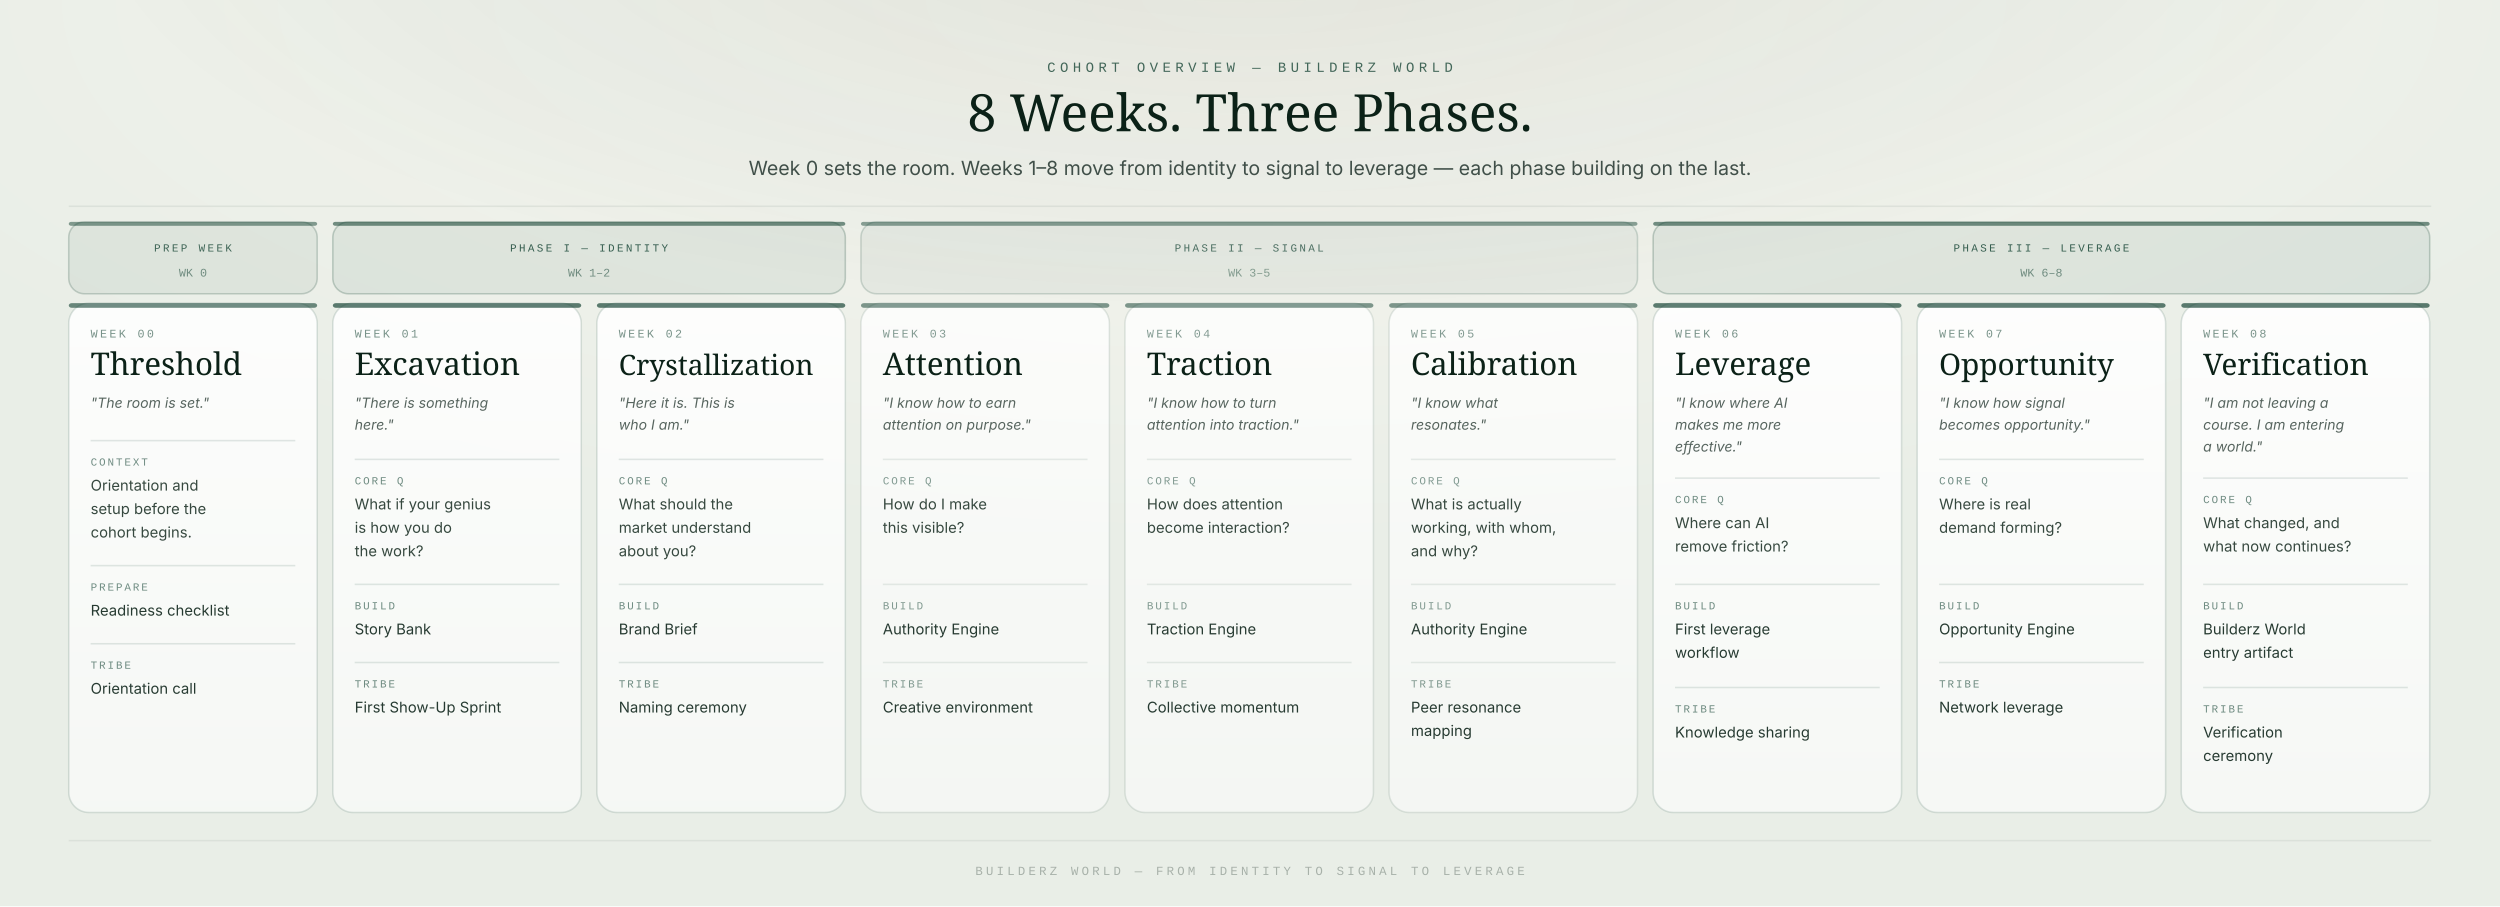
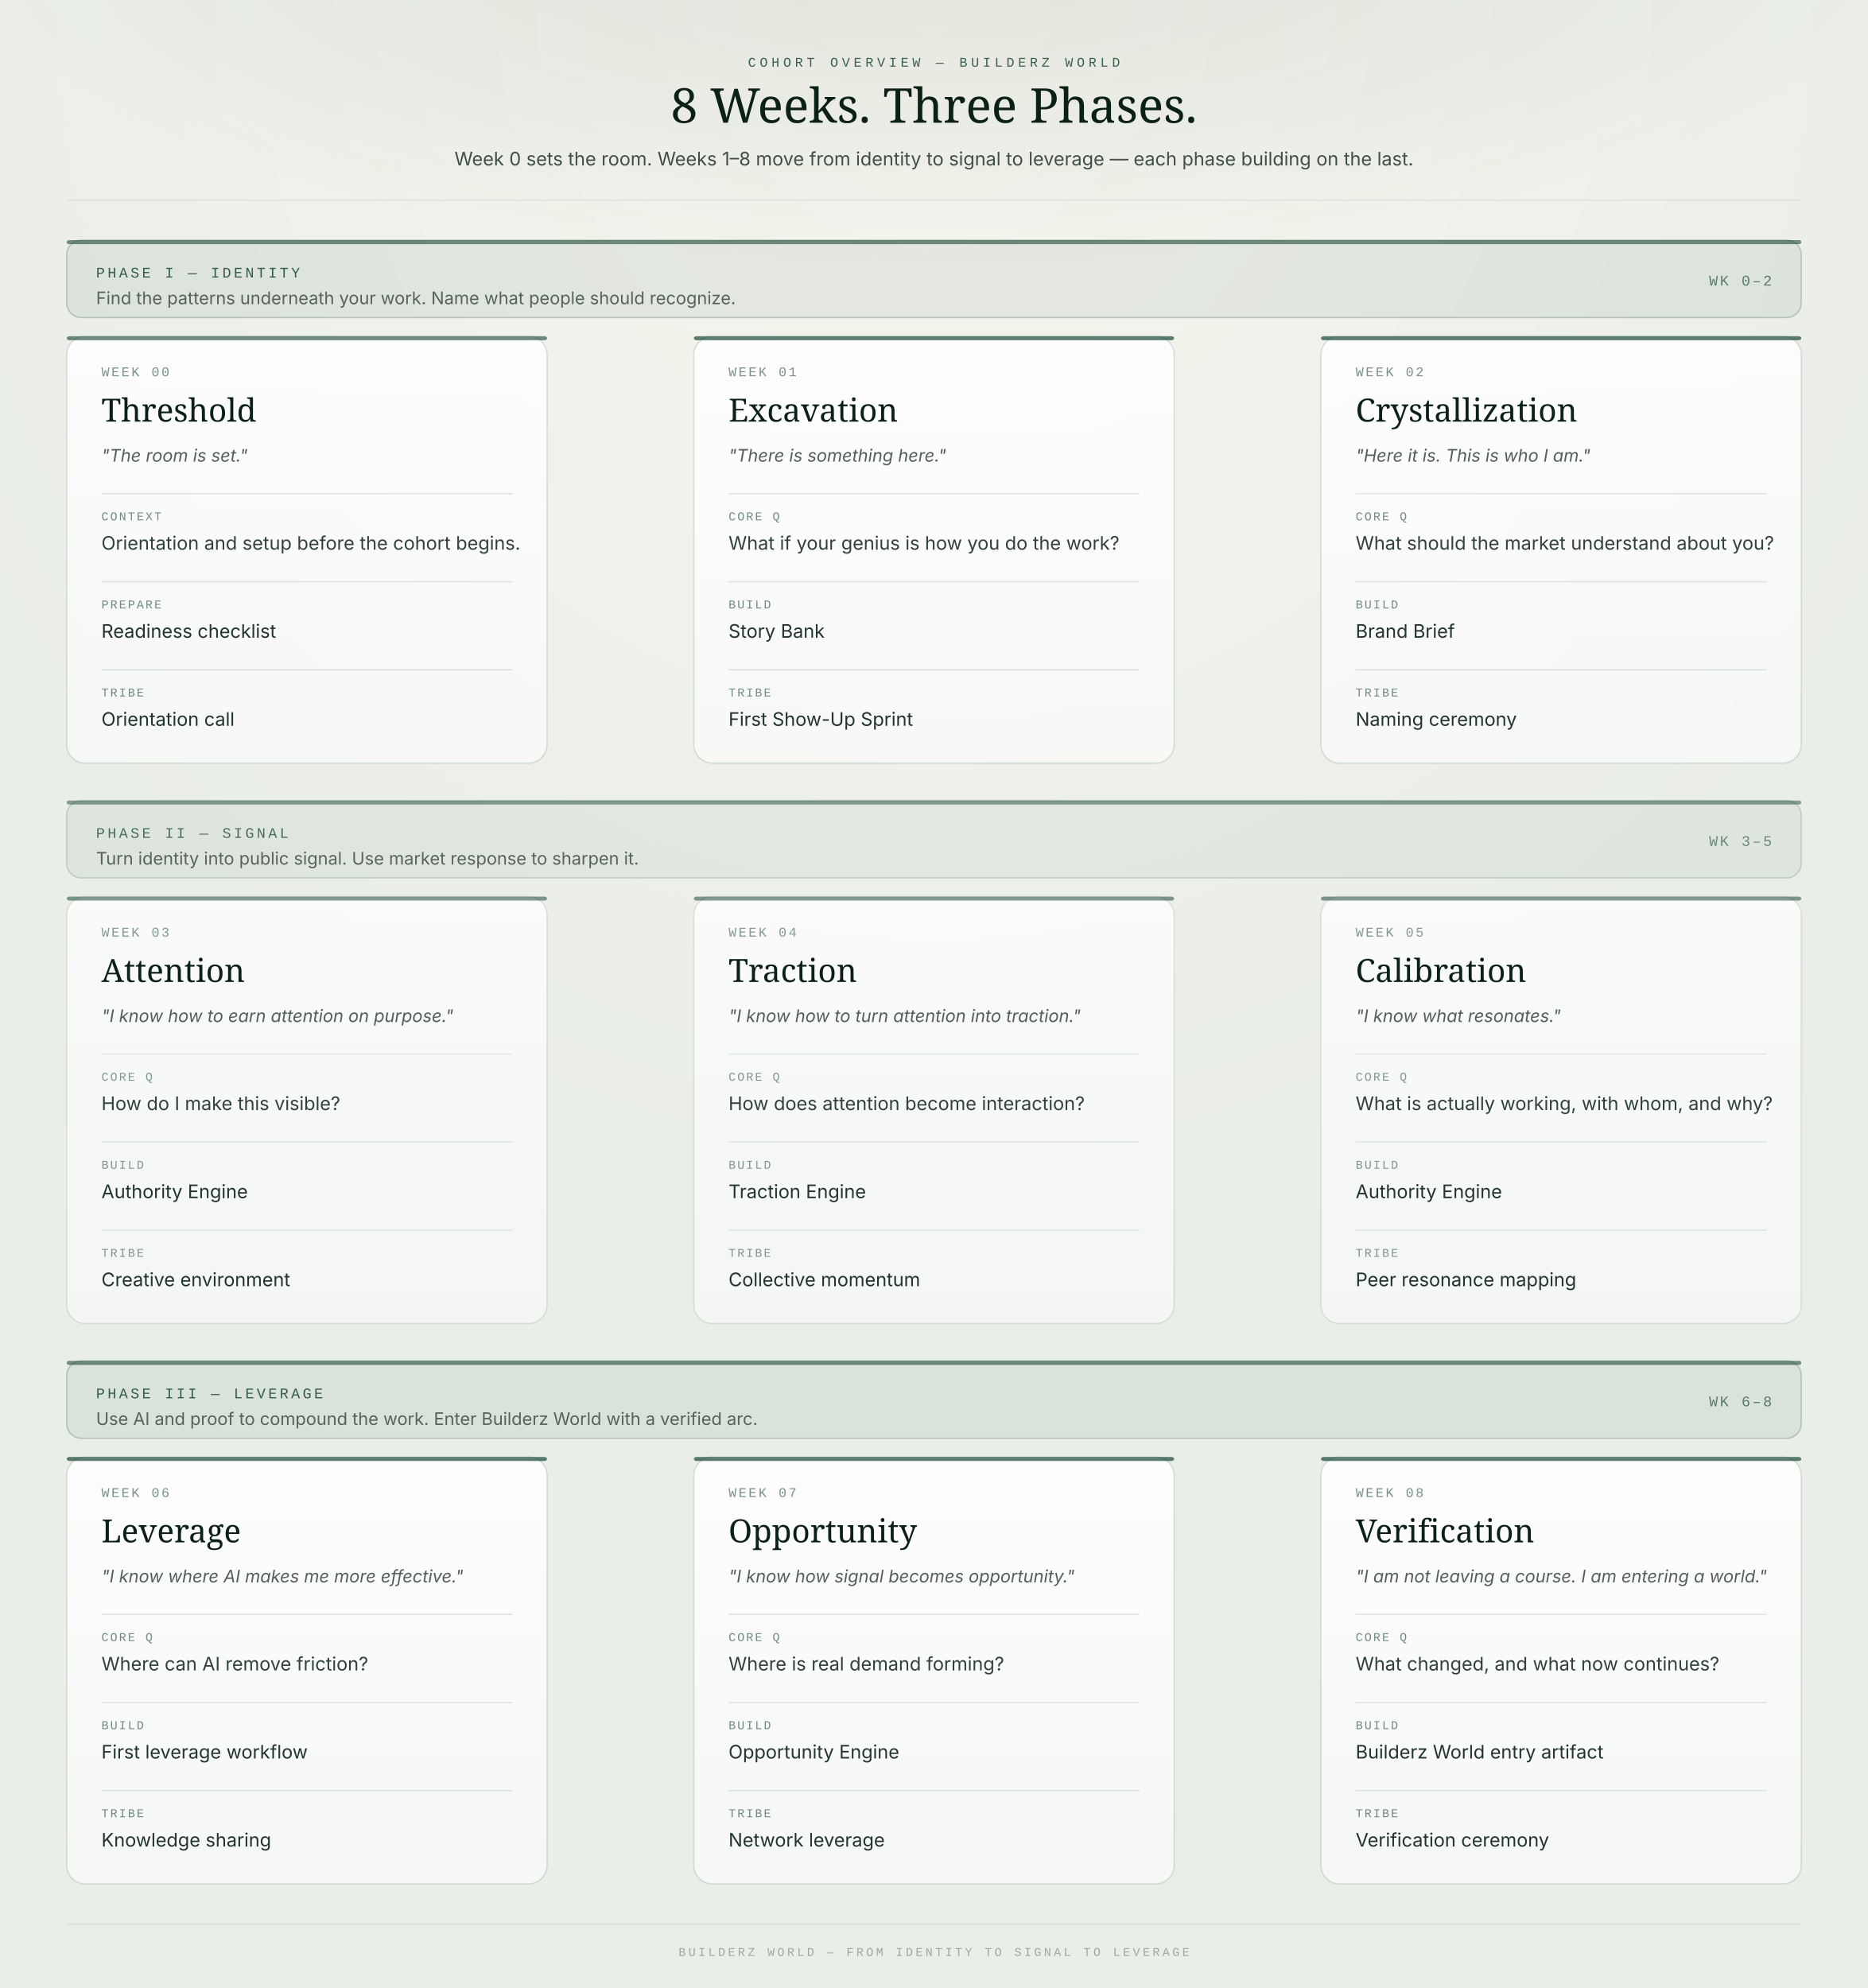
- <svg xmlns="http://www.w3.org/2000/svg" width="1600" height="580" viewBox="0 0 1600 580">
+ <svg xmlns="http://www.w3.org/2000/svg" width="1400" height="1490" viewBox="0 0 1400 1490" role="img" aria-labelledby="title desc">
  <defs>
    <radialGradient id="bgGlow" cx="50%" cy="0%" r="60%">
      <stop offset="0%" stop-color="#F7F5EE" />
      <stop offset="100%" stop-color="#E9EEE7" />
    </radialGradient>
    <radialGradient id="topGlow" cx="50%" cy="50%" r="50%">
      <stop offset="0%" stop-color="#0B3B2B" stop-opacity="0.10" />
      <stop offset="100%" stop-color="#0B3B2B" stop-opacity="0" />
    </radialGradient>
-     <linearGradient id="cardPrep" x1="0" y1="0" x2="0" y2="1">
-       <stop offset="0%" stop-color="#ffffff" stop-opacity="0.04" />
-       <stop offset="100%" stop-color="#ffffff" stop-opacity="0.01" />
-     </linearGradient>
    <linearGradient id="cardP1" x1="0" y1="0" x2="0" y2="1">
      <stop offset="0%" stop-color="#ffffff" stop-opacity="0.88" />
      <stop offset="100%" stop-color="#ffffff" stop-opacity="0.56" />
    </linearGradient>
    <linearGradient id="cardP2" x1="0" y1="0" x2="0" y2="1">
      <stop offset="0%" stop-color="#ffffff" stop-opacity="0.78" />
      <stop offset="100%" stop-color="#ffffff" stop-opacity="0.48" />
    </linearGradient>
    <linearGradient id="cardP3" x1="0" y1="0" x2="0" y2="1">
      <stop offset="0%" stop-color="#ffffff" stop-opacity="0.90" />
      <stop offset="100%" stop-color="#ffffff" stop-opacity="0.58" />
    </linearGradient>
    <style>
      .mono { font-family: 'Courier New', 'Lucida Console', monospace; }
      .serif { font-family: 'Noto Serif', Georgia, 'Times New Roman', serif; }
      .sans { font-family: 'Inter', -apple-system, BlinkMacSystemFont, 'Segoe UI', system-ui, sans-serif; }
    </style>
  </defs>
-   <rect width="1600" height="580" fill="url(#bgGlow)" />
-   <ellipse cx="800" cy="-60" rx="760" ry="260" fill="url(#topGlow)" />
-   <text x="800" y="46" text-anchor="middle" class="mono" font-size="9" letter-spacing="2.8" fill="#0B3B2B" fill-opacity="0.75">COHORT OVERVIEW — BUILDERZ WORLD</text>
-   <text x="800" y="84" text-anchor="middle" class="serif" font-size="33" fill="#0B2117">8 Weeks. Three Phases.</text>
-   <text x="800" y="112" text-anchor="middle" class="sans" font-size="12.5" fill="rgba(46,63,56,0.90)">Week 0 sets the room. Weeks 1–8 move from identity to signal to leverage — each phase building on the last.</text>
-   <line x1="44" y1="132" x2="1556" y2="132" stroke="rgba(11,33,23,0.07)" stroke-width="1" />
-   <rect x="44" y="142" width="159" height="46" rx="10" fill="rgba(11,59,43,0.06)" stroke="rgba(11,59,43,0.20)" stroke-width="1" />
-   <rect x="44" y="142" width="159" height="2.5" rx="1.5" fill="#0B3B2B" fill-opacity="0.48" />
-   <text x="123.5" y="161" text-anchor="middle" class="mono" font-size="7" letter-spacing="1.5" fill="#0B3B2B" fill-opacity="0.76">PREP WEEK</text>
-   <text x="123.5" y="177" text-anchor="middle" class="mono" font-size="7.5" fill="rgba(11,59,43,0.52)">WK 0</text>
-   <rect x="213" y="142" width="328" height="46" rx="10" fill="rgba(11,59,43,0.07)" stroke="rgba(11,59,43,0.22)" stroke-width="1" />
-   <rect x="213" y="142" width="328" height="2.5" rx="1.5" fill="#0B3B2B" fill-opacity="0.55" />
-   <text x="377" y="161" text-anchor="middle" class="mono" font-size="7" letter-spacing="1.5" fill="#0B3B2B" fill-opacity="0.80">PHASE I — IDENTITY</text>
-   <text x="377" y="177" text-anchor="middle" class="mono" font-size="7.5" fill="rgba(11,59,43,0.52)">WK 1–2</text>
-   <rect x="551" y="142" width="497" height="46" rx="10" fill="rgba(11,59,43,0.05)" stroke="rgba(11,59,43,0.17)" stroke-width="1" />
-   <rect x="551" y="142" width="497" height="2.5" rx="1.5" fill="#0B3B2B" fill-opacity="0.45" />
-   <text x="799.5" y="161" text-anchor="middle" class="mono" font-size="7" letter-spacing="1.5" fill="#0B3B2B" fill-opacity="0.70">PHASE II — SIGNAL</text>
-   <text x="799.5" y="177" text-anchor="middle" class="mono" font-size="7.5" fill="rgba(11,59,43,0.44)">WK 3–5</text>
-   <rect x="1058" y="142" width="497" height="46" rx="10" fill="rgba(11,59,43,0.07)" stroke="rgba(11,59,43,0.22)" stroke-width="1" />
-   <rect x="1058" y="142" width="497" height="2.5" rx="1.5" fill="#0B3B2B" fill-opacity="0.55" />
-   <text x="1306.5" y="161" text-anchor="middle" class="mono" font-size="7" letter-spacing="1.5" fill="#0B3B2B" fill-opacity="0.80">PHASE III — LEVERAGE</text>
-   <text x="1306.5" y="177" text-anchor="middle" class="mono" font-size="7.5" fill="rgba(11,59,43,0.52)">WK 6–8</text>
-   <rect x="44" y="194" width="159" height="326" rx="13" fill="url(#cardP1)" stroke="rgba(11,59,43,0.14)" stroke-width="1" />
-   <rect x="44" y="194" width="159" height="3" rx="2" fill="#0B3B2B" fill-opacity="0.58" />
-   <text x="58" y="216" class="mono" font-size="7.5" letter-spacing="1.5" fill="#0B3B2B" fill-opacity="0.55">WEEK 00</text>
-   <text x="58" y="240" class="serif" font-size="20" fill="#0B2117">Threshold</text>
-   <text x="58" y="261" class="sans" font-size="9" font-style="italic" fill="rgba(46,63,56,0.80)">"The room is set."</text>
-   <line x1="58" y1="282" x2="189" y2="282" stroke="rgba(11,59,43,0.12)" stroke-width="1" />
-   <text x="58" y="298" class="mono" font-size="7" letter-spacing="1.2" fill="#0B3B2B" fill-opacity="0.58">CONTEXT</text>
-   <text x="58" y="314" class="sans" font-size="9.5" fill="rgba(11,33,23,0.82)">Orientation and</text>
-   <text x="58" y="329" class="sans" font-size="9.5" fill="rgba(11,33,23,0.82)">setup before the</text>
-   <text x="58" y="344" class="sans" font-size="9.5" fill="rgba(11,33,23,0.82)">cohort begins.</text>
-   <line x1="58" y1="362" x2="189" y2="362" stroke="rgba(11,59,43,0.12)" stroke-width="1" />
-   <text x="58" y="378" class="mono" font-size="7" letter-spacing="1.2" fill="#0B3B2B" fill-opacity="0.58">PREPARE</text>
-   <text x="58" y="394" class="sans" font-size="9.5" fill="rgba(11,33,23,0.88)">Readiness checklist</text>
-   <line x1="58" y1="412" x2="189" y2="412" stroke="rgba(11,59,43,0.12)" stroke-width="1" />
-   <text x="58" y="428" class="mono" font-size="7" letter-spacing="1.2" fill="#0B3B2B" fill-opacity="0.58">TRIBE</text>
-   <text x="58" y="444" class="sans" font-size="9.5" fill="rgba(11,33,23,0.88)">Orientation call</text>
-   <rect x="213" y="194" width="159" height="326" rx="13" fill="url(#cardP1)" stroke="rgba(11,59,43,0.14)" stroke-width="1" />
-   <rect x="213" y="194" width="159" height="3" rx="2" fill="#0B3B2B" fill-opacity="0.65" />
-   <text x="227" y="216" class="mono" font-size="7.5" letter-spacing="1.5" fill="#0B3B2B" fill-opacity="0.55">WEEK 01</text>
-   <text x="227" y="240" class="serif" font-size="20" fill="#0B2117">Excavation</text>
-   <text x="227" y="261" class="sans" font-size="9" font-style="italic" fill="rgba(46,63,56,0.80)">"There is something</text>
-   <text x="227" y="275" class="sans" font-size="9" font-style="italic" fill="rgba(46,63,56,0.80)">here."</text>
-   <line x1="227" y1="294" x2="358" y2="294" stroke="rgba(11,59,43,0.12)" stroke-width="1" />
-   <text x="227" y="310" class="mono" font-size="7" letter-spacing="1.2" fill="#0B3B2B" fill-opacity="0.58">CORE Q</text>
-   <text x="227" y="326" class="sans" font-size="9.5" fill="rgba(11,33,23,0.82)">What if your genius</text>
-   <text x="227" y="341" class="sans" font-size="9.5" fill="rgba(11,33,23,0.82)">is how you do</text>
-   <text x="227" y="356" class="sans" font-size="9.5" fill="rgba(11,33,23,0.82)">the work?</text>
-   <line x1="227" y1="374" x2="358" y2="374" stroke="rgba(11,59,43,0.12)" stroke-width="1" />
-   <text x="227" y="390" class="mono" font-size="7" letter-spacing="1.2" fill="#0B3B2B" fill-opacity="0.58">BUILD</text>
-   <text x="227" y="406" class="sans" font-size="9.5" fill="rgba(11,33,23,0.88)">Story Bank</text>
-   <line x1="227" y1="424" x2="358" y2="424" stroke="rgba(11,59,43,0.12)" stroke-width="1" />
-   <text x="227" y="440" class="mono" font-size="7" letter-spacing="1.2" fill="#0B3B2B" fill-opacity="0.58">TRIBE</text>
-   <text x="227" y="456" class="sans" font-size="9.5" fill="rgba(11,33,23,0.88)">First Show-Up Sprint</text>
-   <rect x="382" y="194" width="159" height="326" rx="13" fill="url(#cardP1)" stroke="rgba(11,59,43,0.14)" stroke-width="1" />
-   <rect x="382" y="194" width="159" height="3" rx="2" fill="#0B3B2B" fill-opacity="0.65" />
-   <text x="396" y="216" class="mono" font-size="7.5" letter-spacing="1.5" fill="#0B3B2B" fill-opacity="0.55">WEEK 02</text>
-   <text x="396" y="240" class="serif" font-size="18" fill="#0B2117">Crystallization</text>
-   <text x="396" y="261" class="sans" font-size="9" font-style="italic" fill="rgba(46,63,56,0.80)">"Here it is. This is</text>
-   <text x="396" y="275" class="sans" font-size="9" font-style="italic" fill="rgba(46,63,56,0.80)">who I am."</text>
-   <line x1="396" y1="294" x2="527" y2="294" stroke="rgba(11,59,43,0.12)" stroke-width="1" />
-   <text x="396" y="310" class="mono" font-size="7" letter-spacing="1.2" fill="#0B3B2B" fill-opacity="0.58">CORE Q</text>
-   <text x="396" y="326" class="sans" font-size="9.5" fill="rgba(11,33,23,0.82)">What should the</text>
-   <text x="396" y="341" class="sans" font-size="9.5" fill="rgba(11,33,23,0.82)">market understand</text>
-   <text x="396" y="356" class="sans" font-size="9.5" fill="rgba(11,33,23,0.82)">about you?</text>
-   <line x1="396" y1="374" x2="527" y2="374" stroke="rgba(11,59,43,0.12)" stroke-width="1" />
-   <text x="396" y="390" class="mono" font-size="7" letter-spacing="1.2" fill="#0B3B2B" fill-opacity="0.58">BUILD</text>
-   <text x="396" y="406" class="sans" font-size="9.5" fill="rgba(11,33,23,0.88)">Brand Brief</text>
-   <line x1="396" y1="424" x2="527" y2="424" stroke="rgba(11,59,43,0.12)" stroke-width="1" />
-   <text x="396" y="440" class="mono" font-size="7" letter-spacing="1.2" fill="#0B3B2B" fill-opacity="0.58">TRIBE</text>
-   <text x="396" y="456" class="sans" font-size="9.5" fill="rgba(11,33,23,0.88)">Naming ceremony</text>
-   <rect x="551" y="194" width="159" height="326" rx="13" fill="url(#cardP2)" stroke="rgba(11,59,43,0.11)" stroke-width="1" />
-   <rect x="551" y="194" width="159" height="3" rx="2" fill="#0B3B2B" fill-opacity="0.50" />
-   <text x="565" y="216" class="mono" font-size="7.5" letter-spacing="1.5" fill="#0B3B2B" fill-opacity="0.50">WEEK 03</text>
-   <text x="565" y="240" class="serif" font-size="20" fill="#0B2117">Attention</text>
-   <text x="565" y="261" class="sans" font-size="9" font-style="italic" fill="rgba(46,63,56,0.80)">"I know how to earn</text>
-   <text x="565" y="275" class="sans" font-size="9" font-style="italic" fill="rgba(46,63,56,0.80)">attention on purpose."</text>
-   <line x1="565" y1="294" x2="696" y2="294" stroke="rgba(11,59,43,0.09)" stroke-width="1" />
-   <text x="565" y="310" class="mono" font-size="7" letter-spacing="1.2" fill="#0B3B2B" fill-opacity="0.50">CORE Q</text>
-   <text x="565" y="326" class="sans" font-size="9.5" fill="rgba(11,33,23,0.82)">How do I make</text>
-   <text x="565" y="341" class="sans" font-size="9.5" fill="rgba(11,33,23,0.82)">this visible?</text>
-   <line x1="565" y1="374" x2="696" y2="374" stroke="rgba(11,59,43,0.09)" stroke-width="1" />
-   <text x="565" y="390" class="mono" font-size="7" letter-spacing="1.2" fill="#0B3B2B" fill-opacity="0.50">BUILD</text>
-   <text x="565" y="406" class="sans" font-size="9.5" fill="rgba(11,33,23,0.88)">Authority Engine</text>
-   <line x1="565" y1="424" x2="696" y2="424" stroke="rgba(11,59,43,0.09)" stroke-width="1" />
-   <text x="565" y="440" class="mono" font-size="7" letter-spacing="1.2" fill="#0B3B2B" fill-opacity="0.50">TRIBE</text>
-   <text x="565" y="456" class="sans" font-size="9.5" fill="rgba(11,33,23,0.88)">Creative environment</text>
-   <rect x="720" y="194" width="159" height="326" rx="13" fill="url(#cardP2)" stroke="rgba(11,59,43,0.11)" stroke-width="1" />
-   <rect x="720" y="194" width="159" height="3" rx="2" fill="#0B3B2B" fill-opacity="0.50" />
-   <text x="734" y="216" class="mono" font-size="7.5" letter-spacing="1.5" fill="#0B3B2B" fill-opacity="0.50">WEEK 04</text>
-   <text x="734" y="240" class="serif" font-size="20" fill="#0B2117">Traction</text>
-   <text x="734" y="261" class="sans" font-size="9" font-style="italic" fill="rgba(46,63,56,0.80)">"I know how to turn</text>
-   <text x="734" y="275" class="sans" font-size="9" font-style="italic" fill="rgba(46,63,56,0.80)">attention into traction."</text>
-   <line x1="734" y1="294" x2="865" y2="294" stroke="rgba(11,59,43,0.09)" stroke-width="1" />
-   <text x="734" y="310" class="mono" font-size="7" letter-spacing="1.2" fill="#0B3B2B" fill-opacity="0.50">CORE Q</text>
-   <text x="734" y="326" class="sans" font-size="9.5" fill="rgba(11,33,23,0.82)">How does attention</text>
-   <text x="734" y="341" class="sans" font-size="9.5" fill="rgba(11,33,23,0.82)">become interaction?</text>
-   <line x1="734" y1="374" x2="865" y2="374" stroke="rgba(11,59,43,0.09)" stroke-width="1" />
-   <text x="734" y="390" class="mono" font-size="7" letter-spacing="1.2" fill="#0B3B2B" fill-opacity="0.50">BUILD</text>
-   <text x="734" y="406" class="sans" font-size="9.5" fill="rgba(11,33,23,0.88)">Traction Engine</text>
-   <line x1="734" y1="424" x2="865" y2="424" stroke="rgba(11,59,43,0.09)" stroke-width="1" />
-   <text x="734" y="440" class="mono" font-size="7" letter-spacing="1.2" fill="#0B3B2B" fill-opacity="0.50">TRIBE</text>
-   <text x="734" y="456" class="sans" font-size="9.5" fill="rgba(11,33,23,0.88)">Collective momentum</text>
-   <rect x="889" y="194" width="159" height="326" rx="13" fill="url(#cardP2)" stroke="rgba(11,59,43,0.11)" stroke-width="1" />
-   <rect x="889" y="194" width="159" height="3" rx="2" fill="#0B3B2B" fill-opacity="0.50" />
-   <text x="903" y="216" class="mono" font-size="7.5" letter-spacing="1.5" fill="#0B3B2B" fill-opacity="0.50">WEEK 05</text>
-   <text x="903" y="240" class="serif" font-size="20" fill="#0B2117">Calibration</text>
-   <text x="903" y="261" class="sans" font-size="9" font-style="italic" fill="rgba(46,63,56,0.80)">"I know what</text>
-   <text x="903" y="275" class="sans" font-size="9" font-style="italic" fill="rgba(46,63,56,0.80)">resonates."</text>
-   <line x1="903" y1="294" x2="1034" y2="294" stroke="rgba(11,59,43,0.09)" stroke-width="1" />
-   <text x="903" y="310" class="mono" font-size="7" letter-spacing="1.2" fill="#0B3B2B" fill-opacity="0.50">CORE Q</text>
-   <text x="903" y="326" class="sans" font-size="9.5" fill="rgba(11,33,23,0.82)">What is actually</text>
-   <text x="903" y="341" class="sans" font-size="9.5" fill="rgba(11,33,23,0.82)">working, with whom,</text>
-   <text x="903" y="356" class="sans" font-size="9.5" fill="rgba(11,33,23,0.82)">and why?</text>
-   <line x1="903" y1="374" x2="1034" y2="374" stroke="rgba(11,59,43,0.09)" stroke-width="1" />
-   <text x="903" y="390" class="mono" font-size="7" letter-spacing="1.2" fill="#0B3B2B" fill-opacity="0.50">BUILD</text>
-   <text x="903" y="406" class="sans" font-size="9.5" fill="rgba(11,33,23,0.88)">Authority Engine</text>
-   <line x1="903" y1="424" x2="1034" y2="424" stroke="rgba(11,59,43,0.09)" stroke-width="1" />
-   <text x="903" y="440" class="mono" font-size="7" letter-spacing="1.2" fill="#0B3B2B" fill-opacity="0.50">TRIBE</text>
-   <text x="903" y="456" class="sans" font-size="9.5" fill="rgba(11,33,23,0.88)">Peer resonance</text>
-   <text x="903" y="471" class="sans" font-size="9.5" fill="rgba(11,33,23,0.88)">mapping</text>
-   <rect x="1058" y="194" width="159" height="326" rx="13" fill="url(#cardP3)" stroke="rgba(11,59,43,0.14)" stroke-width="1" />
-   <rect x="1058" y="194" width="159" height="3" rx="2" fill="#0B3B2B" fill-opacity="0.65" />
-   <text x="1072" y="216" class="mono" font-size="7.5" letter-spacing="1.5" fill="#0B3B2B" fill-opacity="0.55">WEEK 06</text>
-   <text x="1072" y="240" class="serif" font-size="20" fill="#0B2117">Leverage</text>
-   <text x="1072" y="261" class="sans" font-size="9" font-style="italic" fill="rgba(46,63,56,0.80)">"I know where AI</text>
-   <text x="1072" y="275" class="sans" font-size="9" font-style="italic" fill="rgba(46,63,56,0.80)">makes me more</text>
-   <text x="1072" y="289" class="sans" font-size="9" font-style="italic" fill="rgba(46,63,56,0.80)">effective."</text>
-   <line x1="1072" y1="306" x2="1203" y2="306" stroke="rgba(11,59,43,0.12)" stroke-width="1" />
-   <text x="1072" y="322" class="mono" font-size="7" letter-spacing="1.2" fill="#0B3B2B" fill-opacity="0.58">CORE Q</text>
-   <text x="1072" y="338" class="sans" font-size="9.5" fill="rgba(11,33,23,0.82)">Where can AI</text>
-   <text x="1072" y="353" class="sans" font-size="9.5" fill="rgba(11,33,23,0.82)">remove friction?</text>
-   <line x1="1072" y1="374" x2="1203" y2="374" stroke="rgba(11,59,43,0.12)" stroke-width="1" />
-   <text x="1072" y="390" class="mono" font-size="7" letter-spacing="1.2" fill="#0B3B2B" fill-opacity="0.58">BUILD</text>
-   <text x="1072" y="406" class="sans" font-size="9.5" fill="rgba(11,33,23,0.88)">First leverage</text>
-   <text x="1072" y="421" class="sans" font-size="9.5" fill="rgba(11,33,23,0.88)">workflow</text>
-   <line x1="1072" y1="440" x2="1203" y2="440" stroke="rgba(11,59,43,0.12)" stroke-width="1" />
-   <text x="1072" y="456" class="mono" font-size="7" letter-spacing="1.2" fill="#0B3B2B" fill-opacity="0.58">TRIBE</text>
-   <text x="1072" y="472" class="sans" font-size="9.5" fill="rgba(11,33,23,0.88)">Knowledge sharing</text>
-   <rect x="1227" y="194" width="159" height="326" rx="13" fill="url(#cardP3)" stroke="rgba(11,59,43,0.14)" stroke-width="1" />
-   <rect x="1227" y="194" width="159" height="3" rx="2" fill="#0B3B2B" fill-opacity="0.65" />
-   <text x="1241" y="216" class="mono" font-size="7.5" letter-spacing="1.5" fill="#0B3B2B" fill-opacity="0.55">WEEK 07</text>
-   <text x="1241" y="240" class="serif" font-size="19" fill="#0B2117">Opportunity</text>
-   <text x="1241" y="261" class="sans" font-size="9" font-style="italic" fill="rgba(46,63,56,0.80)">"I know how signal</text>
-   <text x="1241" y="275" class="sans" font-size="9" font-style="italic" fill="rgba(46,63,56,0.80)">becomes opportunity."</text>
-   <line x1="1241" y1="294" x2="1372" y2="294" stroke="rgba(11,59,43,0.12)" stroke-width="1" />
-   <text x="1241" y="310" class="mono" font-size="7" letter-spacing="1.2" fill="#0B3B2B" fill-opacity="0.58">CORE Q</text>
-   <text x="1241" y="326" class="sans" font-size="9.5" fill="rgba(11,33,23,0.82)">Where is real</text>
-   <text x="1241" y="341" class="sans" font-size="9.5" fill="rgba(11,33,23,0.82)">demand forming?</text>
-   <line x1="1241" y1="374" x2="1372" y2="374" stroke="rgba(11,59,43,0.12)" stroke-width="1" />
-   <text x="1241" y="390" class="mono" font-size="7" letter-spacing="1.2" fill="#0B3B2B" fill-opacity="0.58">BUILD</text>
-   <text x="1241" y="406" class="sans" font-size="9.5" fill="rgba(11,33,23,0.88)">Opportunity Engine</text>
-   <line x1="1241" y1="424" x2="1372" y2="424" stroke="rgba(11,59,43,0.12)" stroke-width="1" />
-   <text x="1241" y="440" class="mono" font-size="7" letter-spacing="1.2" fill="#0B3B2B" fill-opacity="0.58">TRIBE</text>
-   <text x="1241" y="456" class="sans" font-size="9.5" fill="rgba(11,33,23,0.88)">Network leverage</text>
-   <rect x="1396" y="194" width="159" height="326" rx="13" fill="url(#cardP3)" stroke="rgba(11,59,43,0.14)" stroke-width="1" />
-   <rect x="1396" y="194" width="159" height="3" rx="2" fill="#0B3B2B" fill-opacity="0.65" />
-   <text x="1410" y="216" class="mono" font-size="7.5" letter-spacing="1.5" fill="#0B3B2B" fill-opacity="0.55">WEEK 08</text>
-   <text x="1410" y="240" class="serif" font-size="19" fill="#0B2117">Verification</text>
-   <text x="1410" y="261" class="sans" font-size="9" font-style="italic" fill="rgba(46,63,56,0.80)">"I am not leaving a</text>
-   <text x="1410" y="275" class="sans" font-size="9" font-style="italic" fill="rgba(46,63,56,0.80)">course. I am entering</text>
-   <text x="1410" y="289" class="sans" font-size="9" font-style="italic" fill="rgba(46,63,56,0.80)">a world."</text>
-   <line x1="1410" y1="306" x2="1541" y2="306" stroke="rgba(11,59,43,0.12)" stroke-width="1" />
-   <text x="1410" y="322" class="mono" font-size="7" letter-spacing="1.2" fill="#0B3B2B" fill-opacity="0.58">CORE Q</text>
-   <text x="1410" y="338" class="sans" font-size="9.5" fill="rgba(11,33,23,0.82)">What changed, and</text>
-   <text x="1410" y="353" class="sans" font-size="9.5" fill="rgba(11,33,23,0.82)">what now continues?</text>
-   <line x1="1410" y1="374" x2="1541" y2="374" stroke="rgba(11,59,43,0.12)" stroke-width="1" />
-   <text x="1410" y="390" class="mono" font-size="7" letter-spacing="1.2" fill="#0B3B2B" fill-opacity="0.58">BUILD</text>
-   <text x="1410" y="406" class="sans" font-size="9.5" fill="rgba(11,33,23,0.88)">Builderz World</text>
-   <text x="1410" y="421" class="sans" font-size="9.5" fill="rgba(11,33,23,0.88)">entry artifact</text>
-   <line x1="1410" y1="440" x2="1541" y2="440" stroke="rgba(11,59,43,0.12)" stroke-width="1" />
-   <text x="1410" y="456" class="mono" font-size="7" letter-spacing="1.2" fill="#0B3B2B" fill-opacity="0.58">TRIBE</text>
-   <text x="1410" y="472" class="sans" font-size="9.5" fill="rgba(11,33,23,0.88)">Verification</text>
-   <text x="1410" y="487" class="sans" font-size="9.5" fill="rgba(11,33,23,0.88)">ceremony</text>
-   <line x1="44" y1="538" x2="1556" y2="538" stroke="rgba(11,33,23,0.06)" stroke-width="1" />
-   <text x="800" y="560" text-anchor="middle" class="mono" font-size="8" letter-spacing="2" fill="rgba(46,63,56,0.35)">BUILDERZ WORLD — FROM IDENTITY TO SIGNAL TO LEVERAGE</text>
+   <rect width="1400" height="1490" fill="url(#bgGlow)" />
+   <ellipse cx="700" cy="-60" rx="760" ry="260" fill="url(#topGlow)" />
+   <text x="700" y="50" text-anchor="middle" class="mono" font-size="10" letter-spacing="2.8" fill="#0B3B2B" fill-opacity="0.78">COHORT OVERVIEW — BUILDERZ WORLD</text>
+   <text x="700" y="92" text-anchor="middle" class="serif" font-size="36" fill="#0B2117">8 Weeks. Three Phases.</text>
+   <text x="700" y="124" text-anchor="middle" class="sans" font-size="14" fill="rgba(46,63,56,0.90)">Week 0 sets the room. Weeks 1–8 move from identity to signal to leverage — each phase building on the last.</text>
+   <line x1="50" y1="150" x2="1350" y2="150" stroke="rgba(11,33,23,0.07)" stroke-width="1" />
+   <rect x="50" y="180" width="1300" height="58" rx="11" fill="rgba(11,59,43,0.07)" stroke="rgba(11,59,43,0.22)" stroke-width="1" />
+   <rect x="50" y="180" width="1300" height="3" rx="1.5" fill="#0B3B2B" fill-opacity="0.55" />
+   <text x="72" y="208" class="mono" font-size="11" letter-spacing="2" fill="#0B3B2B" fill-opacity="0.80">PHASE I — IDENTITY</text>
+   <text x="72" y="228" class="sans" font-size="13" fill="rgba(46,63,56,0.78)">Find the patterns underneath your work. Name what people should recognize.</text>
+   <text x="1328" y="214" text-anchor="end" class="mono" font-size="11" letter-spacing="1.5" fill="rgba(11,59,43,0.62)">WK 0–2</text>
+   <rect x="50" y="252" width="360" height="320" rx="14" fill="url(#cardP1)" stroke="rgba(11,59,43,0.14)" stroke-width="1" />
+   <rect x="50" y="252" width="360" height="3" rx="2" fill="#0B3B2B" fill-opacity="0.58" />
+   <text x="76" y="282" class="mono" font-size="10" letter-spacing="1.5" fill="#0B3B2B" fill-opacity="0.55">WEEK 00</text>
+   <text x="76" y="316" class="serif" font-size="24" fill="#0B2117">Threshold</text>
+   <text x="76" y="346" class="sans" font-size="13" font-style="italic" fill="rgba(46,63,56,0.82)">"The room is set."</text>
+   <line x1="76" y1="370" x2="384" y2="370" stroke="rgba(11,59,43,0.12)" stroke-width="1" />
+   <text x="76" y="390" class="mono" font-size="9" letter-spacing="1.2" fill="#0B3B2B" fill-opacity="0.58">CONTEXT</text>
+   <text x="76" y="412" class="sans" font-size="14" fill="rgba(11,33,23,0.84)">Orientation and setup before the cohort begins.</text>
+   <line x1="76" y1="436" x2="384" y2="436" stroke="rgba(11,59,43,0.12)" stroke-width="1" />
+   <text x="76" y="456" class="mono" font-size="9" letter-spacing="1.2" fill="#0B3B2B" fill-opacity="0.58">PREPARE</text>
+   <text x="76" y="478" class="sans" font-size="14" fill="rgba(11,33,23,0.90)">Readiness checklist</text>
+   <line x1="76" y1="502" x2="384" y2="502" stroke="rgba(11,59,43,0.12)" stroke-width="1" />
+   <text x="76" y="522" class="mono" font-size="9" letter-spacing="1.2" fill="#0B3B2B" fill-opacity="0.58">TRIBE</text>
+   <text x="76" y="544" class="sans" font-size="14" fill="rgba(11,33,23,0.90)">Orientation call</text>
+   <rect x="520" y="252" width="360" height="320" rx="14" fill="url(#cardP1)" stroke="rgba(11,59,43,0.14)" stroke-width="1" />
+   <rect x="520" y="252" width="360" height="3" rx="2" fill="#0B3B2B" fill-opacity="0.65" />
+   <text x="546" y="282" class="mono" font-size="10" letter-spacing="1.5" fill="#0B3B2B" fill-opacity="0.55">WEEK 01</text>
+   <text x="546" y="316" class="serif" font-size="24" fill="#0B2117">Excavation</text>
+   <text x="546" y="346" class="sans" font-size="13" font-style="italic" fill="rgba(46,63,56,0.82)">"There is something here."</text>
+   <line x1="546" y1="370" x2="854" y2="370" stroke="rgba(11,59,43,0.12)" stroke-width="1" />
+   <text x="546" y="390" class="mono" font-size="9" letter-spacing="1.2" fill="#0B3B2B" fill-opacity="0.58">CORE Q</text>
+   <text x="546" y="412" class="sans" font-size="14" fill="rgba(11,33,23,0.84)">What if your genius is how you do the work?</text>
+   <line x1="546" y1="436" x2="854" y2="436" stroke="rgba(11,59,43,0.12)" stroke-width="1" />
+   <text x="546" y="456" class="mono" font-size="9" letter-spacing="1.2" fill="#0B3B2B" fill-opacity="0.58">BUILD</text>
+   <text x="546" y="478" class="sans" font-size="14" fill="rgba(11,33,23,0.90)">Story Bank</text>
+   <line x1="546" y1="502" x2="854" y2="502" stroke="rgba(11,59,43,0.12)" stroke-width="1" />
+   <text x="546" y="522" class="mono" font-size="9" letter-spacing="1.2" fill="#0B3B2B" fill-opacity="0.58">TRIBE</text>
+   <text x="546" y="544" class="sans" font-size="14" fill="rgba(11,33,23,0.90)">First Show-Up Sprint</text>
+   <rect x="990" y="252" width="360" height="320" rx="14" fill="url(#cardP1)" stroke="rgba(11,59,43,0.14)" stroke-width="1" />
+   <rect x="990" y="252" width="360" height="3" rx="2" fill="#0B3B2B" fill-opacity="0.65" />
+   <text x="1016" y="282" class="mono" font-size="10" letter-spacing="1.5" fill="#0B3B2B" fill-opacity="0.55">WEEK 02</text>
+   <text x="1016" y="316" class="serif" font-size="24" fill="#0B2117">Crystallization</text>
+   <text x="1016" y="346" class="sans" font-size="13" font-style="italic" fill="rgba(46,63,56,0.82)">"Here it is. This is who I am."</text>
+   <line x1="1016" y1="370" x2="1324" y2="370" stroke="rgba(11,59,43,0.12)" stroke-width="1" />
+   <text x="1016" y="390" class="mono" font-size="9" letter-spacing="1.2" fill="#0B3B2B" fill-opacity="0.58">CORE Q</text>
+   <text x="1016" y="412" class="sans" font-size="14" fill="rgba(11,33,23,0.84)">What should the market understand about you?</text>
+   <line x1="1016" y1="436" x2="1324" y2="436" stroke="rgba(11,59,43,0.12)" stroke-width="1" />
+   <text x="1016" y="456" class="mono" font-size="9" letter-spacing="1.2" fill="#0B3B2B" fill-opacity="0.58">BUILD</text>
+   <text x="1016" y="478" class="sans" font-size="14" fill="rgba(11,33,23,0.90)">Brand Brief</text>
+   <line x1="1016" y1="502" x2="1324" y2="502" stroke="rgba(11,59,43,0.12)" stroke-width="1" />
+   <text x="1016" y="522" class="mono" font-size="9" letter-spacing="1.2" fill="#0B3B2B" fill-opacity="0.58">TRIBE</text>
+   <text x="1016" y="544" class="sans" font-size="14" fill="rgba(11,33,23,0.90)">Naming ceremony</text>
+   <rect x="50" y="600" width="1300" height="58" rx="11" fill="rgba(11,59,43,0.05)" stroke="rgba(11,59,43,0.17)" stroke-width="1" />
+   <rect x="50" y="600" width="1300" height="3" rx="1.5" fill="#0B3B2B" fill-opacity="0.45" />
+   <text x="72" y="628" class="mono" font-size="11" letter-spacing="2" fill="#0B3B2B" fill-opacity="0.70">PHASE II — SIGNAL</text>
+   <text x="72" y="648" class="sans" font-size="13" fill="rgba(46,63,56,0.78)">Turn identity into public signal. Use market response to sharpen it.</text>
+   <text x="1328" y="634" text-anchor="end" class="mono" font-size="11" letter-spacing="1.5" fill="rgba(11,59,43,0.54)">WK 3–5</text>
+   <rect x="50" y="672" width="360" height="320" rx="14" fill="url(#cardP2)" stroke="rgba(11,59,43,0.11)" stroke-width="1" />
+   <rect x="50" y="672" width="360" height="3" rx="2" fill="#0B3B2B" fill-opacity="0.50" />
+   <text x="76" y="702" class="mono" font-size="10" letter-spacing="1.5" fill="#0B3B2B" fill-opacity="0.50">WEEK 03</text>
+   <text x="76" y="736" class="serif" font-size="24" fill="#0B2117">Attention</text>
+   <text x="76" y="766" class="sans" font-size="13" font-style="italic" fill="rgba(46,63,56,0.82)">"I know how to earn attention on purpose."</text>
+   <line x1="76" y1="790" x2="384" y2="790" stroke="rgba(11,59,43,0.09)" stroke-width="1" />
+   <text x="76" y="810" class="mono" font-size="9" letter-spacing="1.2" fill="#0B3B2B" fill-opacity="0.50">CORE Q</text>
+   <text x="76" y="832" class="sans" font-size="14" fill="rgba(11,33,23,0.84)">How do I make this visible?</text>
+   <line x1="76" y1="856" x2="384" y2="856" stroke="rgba(11,59,43,0.09)" stroke-width="1" />
+   <text x="76" y="876" class="mono" font-size="9" letter-spacing="1.2" fill="#0B3B2B" fill-opacity="0.50">BUILD</text>
+   <text x="76" y="898" class="sans" font-size="14" fill="rgba(11,33,23,0.90)">Authority Engine</text>
+   <line x1="76" y1="922" x2="384" y2="922" stroke="rgba(11,59,43,0.09)" stroke-width="1" />
+   <text x="76" y="942" class="mono" font-size="9" letter-spacing="1.2" fill="#0B3B2B" fill-opacity="0.50">TRIBE</text>
+   <text x="76" y="964" class="sans" font-size="14" fill="rgba(11,33,23,0.90)">Creative environment</text>
+   <rect x="520" y="672" width="360" height="320" rx="14" fill="url(#cardP2)" stroke="rgba(11,59,43,0.11)" stroke-width="1" />
+   <rect x="520" y="672" width="360" height="3" rx="2" fill="#0B3B2B" fill-opacity="0.50" />
+   <text x="546" y="702" class="mono" font-size="10" letter-spacing="1.5" fill="#0B3B2B" fill-opacity="0.50">WEEK 04</text>
+   <text x="546" y="736" class="serif" font-size="24" fill="#0B2117">Traction</text>
+   <text x="546" y="766" class="sans" font-size="13" font-style="italic" fill="rgba(46,63,56,0.82)">"I know how to turn attention into traction."</text>
+   <line x1="546" y1="790" x2="854" y2="790" stroke="rgba(11,59,43,0.09)" stroke-width="1" />
+   <text x="546" y="810" class="mono" font-size="9" letter-spacing="1.2" fill="#0B3B2B" fill-opacity="0.50">CORE Q</text>
+   <text x="546" y="832" class="sans" font-size="14" fill="rgba(11,33,23,0.84)">How does attention become interaction?</text>
+   <line x1="546" y1="856" x2="854" y2="856" stroke="rgba(11,59,43,0.09)" stroke-width="1" />
+   <text x="546" y="876" class="mono" font-size="9" letter-spacing="1.2" fill="#0B3B2B" fill-opacity="0.50">BUILD</text>
+   <text x="546" y="898" class="sans" font-size="14" fill="rgba(11,33,23,0.90)">Traction Engine</text>
+   <line x1="546" y1="922" x2="854" y2="922" stroke="rgba(11,59,43,0.09)" stroke-width="1" />
+   <text x="546" y="942" class="mono" font-size="9" letter-spacing="1.2" fill="#0B3B2B" fill-opacity="0.50">TRIBE</text>
+   <text x="546" y="964" class="sans" font-size="14" fill="rgba(11,33,23,0.90)">Collective momentum</text>
+   <rect x="990" y="672" width="360" height="320" rx="14" fill="url(#cardP2)" stroke="rgba(11,59,43,0.11)" stroke-width="1" />
+   <rect x="990" y="672" width="360" height="3" rx="2" fill="#0B3B2B" fill-opacity="0.50" />
+   <text x="1016" y="702" class="mono" font-size="10" letter-spacing="1.5" fill="#0B3B2B" fill-opacity="0.50">WEEK 05</text>
+   <text x="1016" y="736" class="serif" font-size="24" fill="#0B2117">Calibration</text>
+   <text x="1016" y="766" class="sans" font-size="13" font-style="italic" fill="rgba(46,63,56,0.82)">"I know what resonates."</text>
+   <line x1="1016" y1="790" x2="1324" y2="790" stroke="rgba(11,59,43,0.09)" stroke-width="1" />
+   <text x="1016" y="810" class="mono" font-size="9" letter-spacing="1.2" fill="#0B3B2B" fill-opacity="0.50">CORE Q</text>
+   <text x="1016" y="832" class="sans" font-size="14" fill="rgba(11,33,23,0.84)">What is actually working, with whom, and why?</text>
+   <line x1="1016" y1="856" x2="1324" y2="856" stroke="rgba(11,59,43,0.09)" stroke-width="1" />
+   <text x="1016" y="876" class="mono" font-size="9" letter-spacing="1.2" fill="#0B3B2B" fill-opacity="0.50">BUILD</text>
+   <text x="1016" y="898" class="sans" font-size="14" fill="rgba(11,33,23,0.90)">Authority Engine</text>
+   <line x1="1016" y1="922" x2="1324" y2="922" stroke="rgba(11,59,43,0.09)" stroke-width="1" />
+   <text x="1016" y="942" class="mono" font-size="9" letter-spacing="1.2" fill="#0B3B2B" fill-opacity="0.50">TRIBE</text>
+   <text x="1016" y="964" class="sans" font-size="14" fill="rgba(11,33,23,0.90)">Peer resonance mapping</text>
+   <rect x="50" y="1020" width="1300" height="58" rx="11" fill="rgba(11,59,43,0.07)" stroke="rgba(11,59,43,0.22)" stroke-width="1" />
+   <rect x="50" y="1020" width="1300" height="3" rx="1.5" fill="#0B3B2B" fill-opacity="0.55" />
+   <text x="72" y="1048" class="mono" font-size="11" letter-spacing="2" fill="#0B3B2B" fill-opacity="0.80">PHASE III — LEVERAGE</text>
+   <text x="72" y="1068" class="sans" font-size="13" fill="rgba(46,63,56,0.78)">Use AI and proof to compound the work. Enter Builderz World with a verified arc.</text>
+   <text x="1328" y="1054" text-anchor="end" class="mono" font-size="11" letter-spacing="1.5" fill="rgba(11,59,43,0.62)">WK 6–8</text>
+   <rect x="50" y="1092" width="360" height="320" rx="14" fill="url(#cardP3)" stroke="rgba(11,59,43,0.14)" stroke-width="1" />
+   <rect x="50" y="1092" width="360" height="3" rx="2" fill="#0B3B2B" fill-opacity="0.65" />
+   <text x="76" y="1122" class="mono" font-size="10" letter-spacing="1.5" fill="#0B3B2B" fill-opacity="0.55">WEEK 06</text>
+   <text x="76" y="1156" class="serif" font-size="24" fill="#0B2117">Leverage</text>
+   <text x="76" y="1186" class="sans" font-size="13" font-style="italic" fill="rgba(46,63,56,0.82)">"I know where AI makes me more effective."</text>
+   <line x1="76" y1="1210" x2="384" y2="1210" stroke="rgba(11,59,43,0.12)" stroke-width="1" />
+   <text x="76" y="1230" class="mono" font-size="9" letter-spacing="1.2" fill="#0B3B2B" fill-opacity="0.58">CORE Q</text>
+   <text x="76" y="1252" class="sans" font-size="14" fill="rgba(11,33,23,0.84)">Where can AI remove friction?</text>
+   <line x1="76" y1="1276" x2="384" y2="1276" stroke="rgba(11,59,43,0.12)" stroke-width="1" />
+   <text x="76" y="1296" class="mono" font-size="9" letter-spacing="1.2" fill="#0B3B2B" fill-opacity="0.58">BUILD</text>
+   <text x="76" y="1318" class="sans" font-size="14" fill="rgba(11,33,23,0.90)">First leverage workflow</text>
+   <line x1="76" y1="1342" x2="384" y2="1342" stroke="rgba(11,59,43,0.12)" stroke-width="1" />
+   <text x="76" y="1362" class="mono" font-size="9" letter-spacing="1.2" fill="#0B3B2B" fill-opacity="0.58">TRIBE</text>
+   <text x="76" y="1384" class="sans" font-size="14" fill="rgba(11,33,23,0.90)">Knowledge sharing</text>
+   <rect x="520" y="1092" width="360" height="320" rx="14" fill="url(#cardP3)" stroke="rgba(11,59,43,0.14)" stroke-width="1" />
+   <rect x="520" y="1092" width="360" height="3" rx="2" fill="#0B3B2B" fill-opacity="0.65" />
+   <text x="546" y="1122" class="mono" font-size="10" letter-spacing="1.5" fill="#0B3B2B" fill-opacity="0.55">WEEK 07</text>
+   <text x="546" y="1156" class="serif" font-size="24" fill="#0B2117">Opportunity</text>
+   <text x="546" y="1186" class="sans" font-size="13" font-style="italic" fill="rgba(46,63,56,0.82)">"I know how signal becomes opportunity."</text>
+   <line x1="546" y1="1210" x2="854" y2="1210" stroke="rgba(11,59,43,0.12)" stroke-width="1" />
+   <text x="546" y="1230" class="mono" font-size="9" letter-spacing="1.2" fill="#0B3B2B" fill-opacity="0.58">CORE Q</text>
+   <text x="546" y="1252" class="sans" font-size="14" fill="rgba(11,33,23,0.84)">Where is real demand forming?</text>
+   <line x1="546" y1="1276" x2="854" y2="1276" stroke="rgba(11,59,43,0.12)" stroke-width="1" />
+   <text x="546" y="1296" class="mono" font-size="9" letter-spacing="1.2" fill="#0B3B2B" fill-opacity="0.58">BUILD</text>
+   <text x="546" y="1318" class="sans" font-size="14" fill="rgba(11,33,23,0.90)">Opportunity Engine</text>
+   <line x1="546" y1="1342" x2="854" y2="1342" stroke="rgba(11,59,43,0.12)" stroke-width="1" />
+   <text x="546" y="1362" class="mono" font-size="9" letter-spacing="1.2" fill="#0B3B2B" fill-opacity="0.58">TRIBE</text>
+   <text x="546" y="1384" class="sans" font-size="14" fill="rgba(11,33,23,0.90)">Network leverage</text>
+   <rect x="990" y="1092" width="360" height="320" rx="14" fill="url(#cardP3)" stroke="rgba(11,59,43,0.14)" stroke-width="1" />
+   <rect x="990" y="1092" width="360" height="3" rx="2" fill="#0B3B2B" fill-opacity="0.65" />
+   <text x="1016" y="1122" class="mono" font-size="10" letter-spacing="1.5" fill="#0B3B2B" fill-opacity="0.55">WEEK 08</text>
+   <text x="1016" y="1156" class="serif" font-size="24" fill="#0B2117">Verification</text>
+   <text x="1016" y="1186" class="sans" font-size="13" font-style="italic" fill="rgba(46,63,56,0.82)">"I am not leaving a course. I am entering a world."</text>
+   <line x1="1016" y1="1210" x2="1324" y2="1210" stroke="rgba(11,59,43,0.12)" stroke-width="1" />
+   <text x="1016" y="1230" class="mono" font-size="9" letter-spacing="1.2" fill="#0B3B2B" fill-opacity="0.58">CORE Q</text>
+   <text x="1016" y="1252" class="sans" font-size="14" fill="rgba(11,33,23,0.84)">What changed, and what now continues?</text>
+   <line x1="1016" y1="1276" x2="1324" y2="1276" stroke="rgba(11,59,43,0.12)" stroke-width="1" />
+   <text x="1016" y="1296" class="mono" font-size="9" letter-spacing="1.2" fill="#0B3B2B" fill-opacity="0.58">BUILD</text>
+   <text x="1016" y="1318" class="sans" font-size="14" fill="rgba(11,33,23,0.90)">Builderz World entry artifact</text>
+   <line x1="1016" y1="1342" x2="1324" y2="1342" stroke="rgba(11,59,43,0.12)" stroke-width="1" />
+   <text x="1016" y="1362" class="mono" font-size="9" letter-spacing="1.2" fill="#0B3B2B" fill-opacity="0.58">TRIBE</text>
+   <text x="1016" y="1384" class="sans" font-size="14" fill="rgba(11,33,23,0.90)">Verification ceremony</text>
+   <line x1="50" y1="1442" x2="1350" y2="1442" stroke="rgba(11,33,23,0.06)" stroke-width="1" />
+   <text x="700" y="1466" text-anchor="middle" class="mono" font-size="9" letter-spacing="2" fill="rgba(46,63,56,0.40)">BUILDERZ WORLD — FROM IDENTITY TO SIGNAL TO LEVERAGE</text>
</svg>
